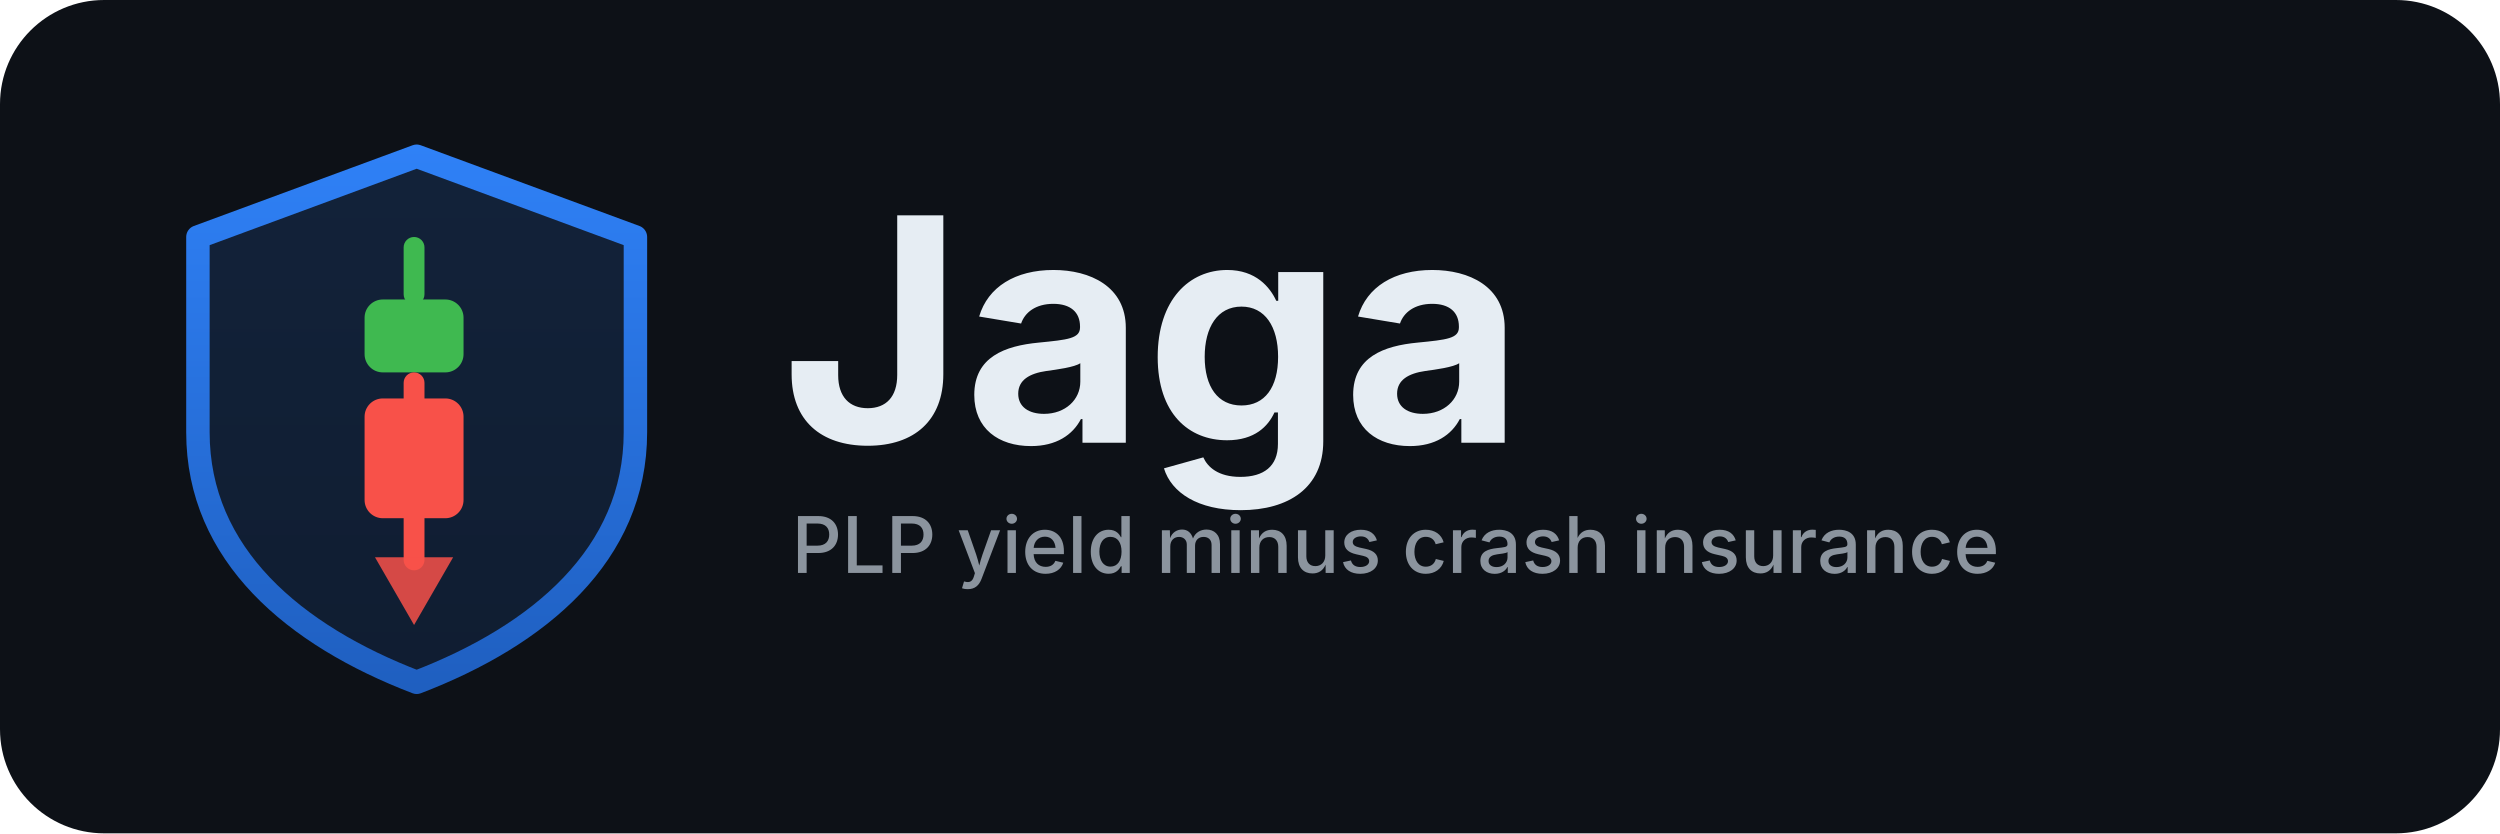
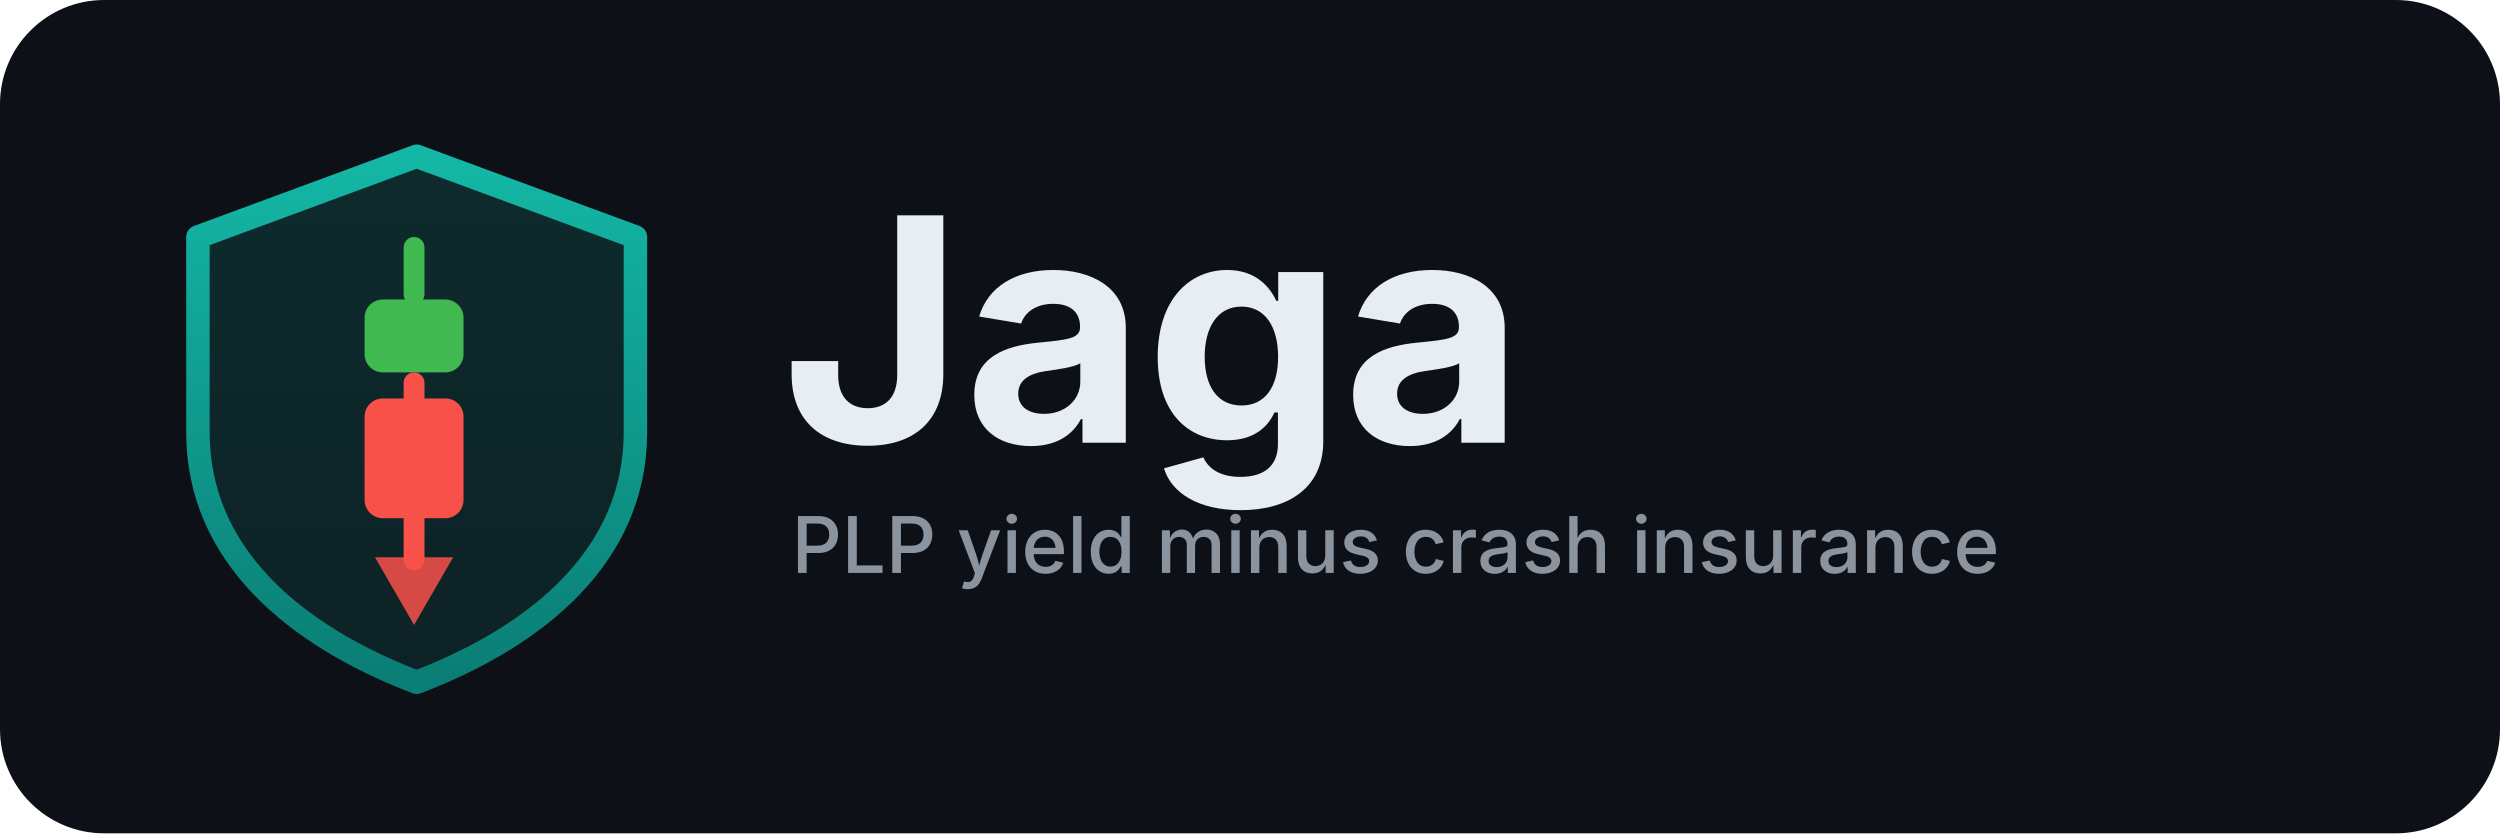
<svg xmlns="http://www.w3.org/2000/svg" width="960" height="320" viewBox="0 0 960 320" fill="none" role="img" aria-label="Jaga">
  <defs>
    <linearGradient id="shieldW" x1="160" y1="56" x2="160" y2="264" gradientUnits="userSpaceOnUse">
-       <stop offset="0" stop-color="#2f81f7" />
-       <stop offset="1" stop-color="#1f5fc0" />
+       <stop offset="0" stop-color="#14b8a6" />
+       <stop offset="1" stop-color="#0a7d74" />
    </linearGradient>
    <clipPath id="shieldClipW">
      <path d="M160 60 L244 91 V166 C244 213 207 244 160 262 C113 244 76 213 76 166 V91 Z" />
    </clipPath>
  </defs>
  <rect width="960" height="320" rx="40" fill="#0d1117" />
  <path d="M160 60 L244 91 V166 C244 213 207 244 160 262 C113 244 76 213 76 166 V91 Z" fill="url(#shieldW)" opacity="0.16" />
  <path d="M160 60 L244 91 V166 C244 213 207 244 160 262 C113 244 76 213 76 166 V91 Z" fill="none" stroke="url(#shieldW)" stroke-width="9" stroke-linejoin="round" />
  <g clip-path="url(#shieldClipW)">
    <rect x="155" y="91" width="8" height="26" rx="4" fill="#3fb950" />
    <rect x="140" y="115" width="38" height="28" rx="7" fill="#3fb950" />
    <rect x="155" y="143" width="8" height="76" rx="4" fill="#f85149" />
    <rect x="140" y="153" width="38" height="46" rx="7" fill="#f85149" />
    <path d="M159 240 L144 214 H174 Z" fill="#f85149" opacity="0.85" />
  </g>
  <text x="300" y="170" font-family="Inter, Segoe UI, Helvetica, Arial, sans-serif" font-size="120" font-weight="700" fill="#e6edf3">Jaga</text>
  <text x="304" y="220" font-family="Inter, Segoe UI, Helvetica, Arial, sans-serif" font-size="30" font-weight="500" fill="#8b949e">PLP yield minus crash insurance</text>
</svg>
